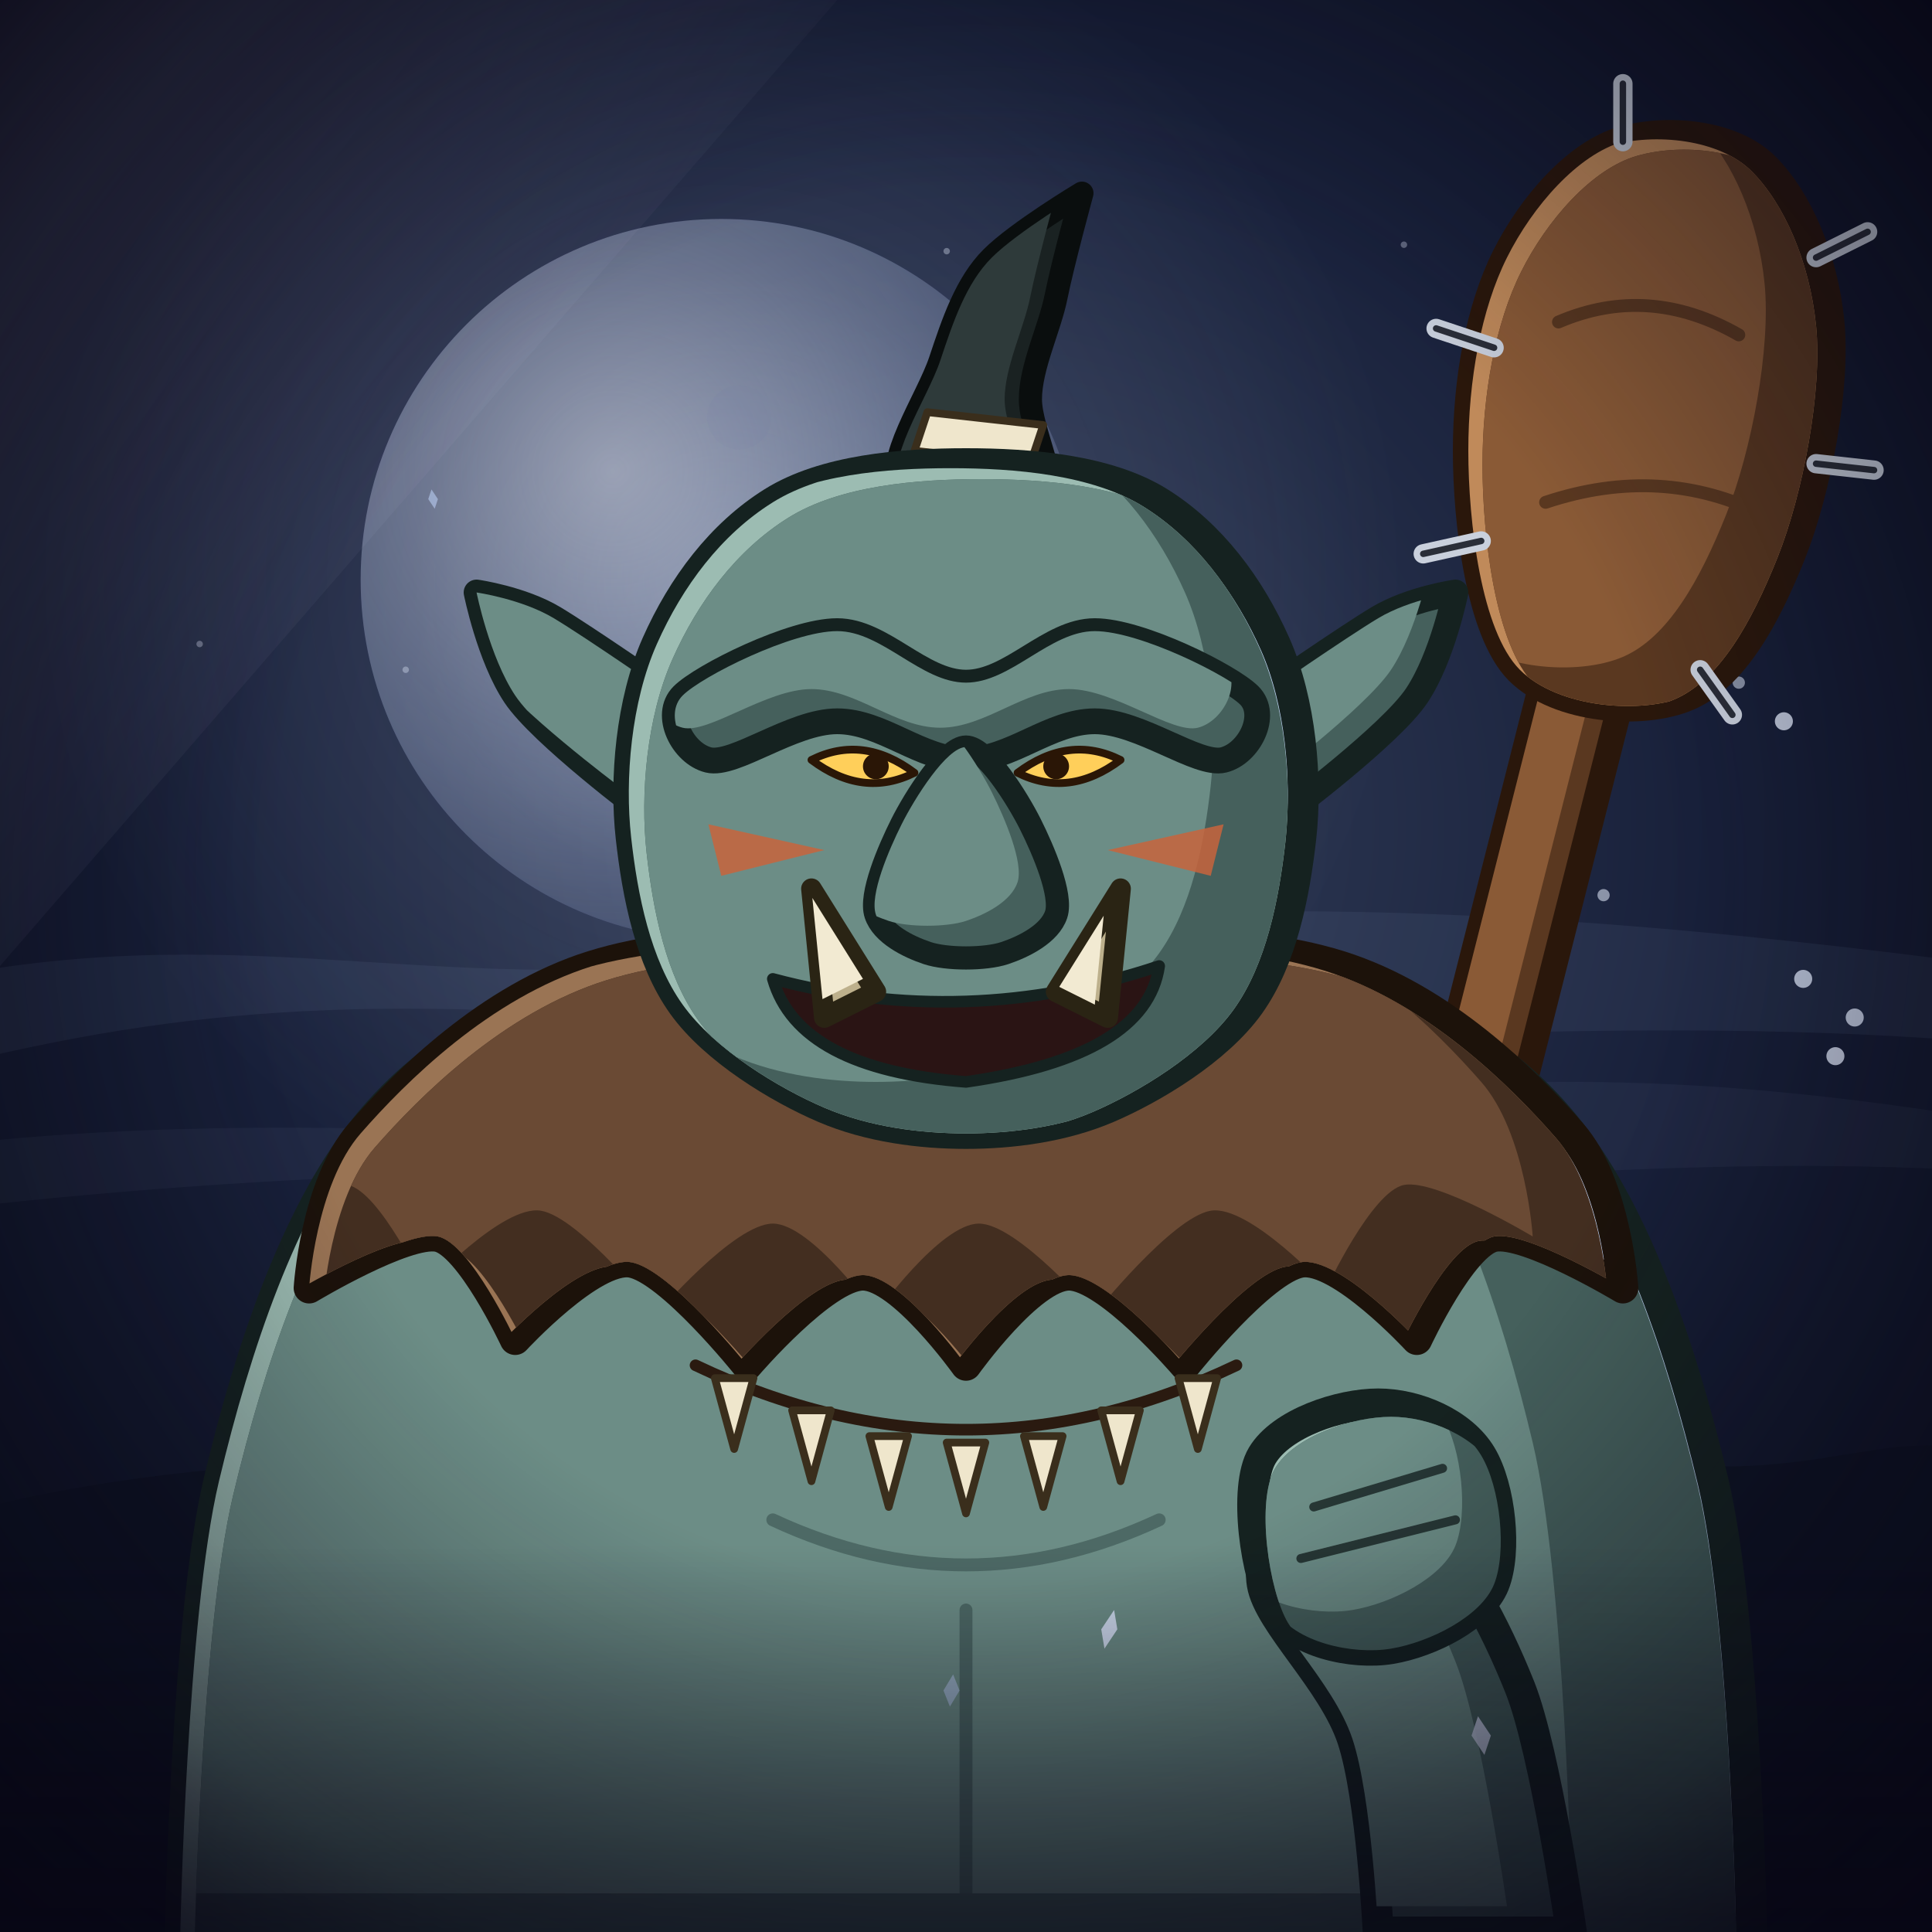
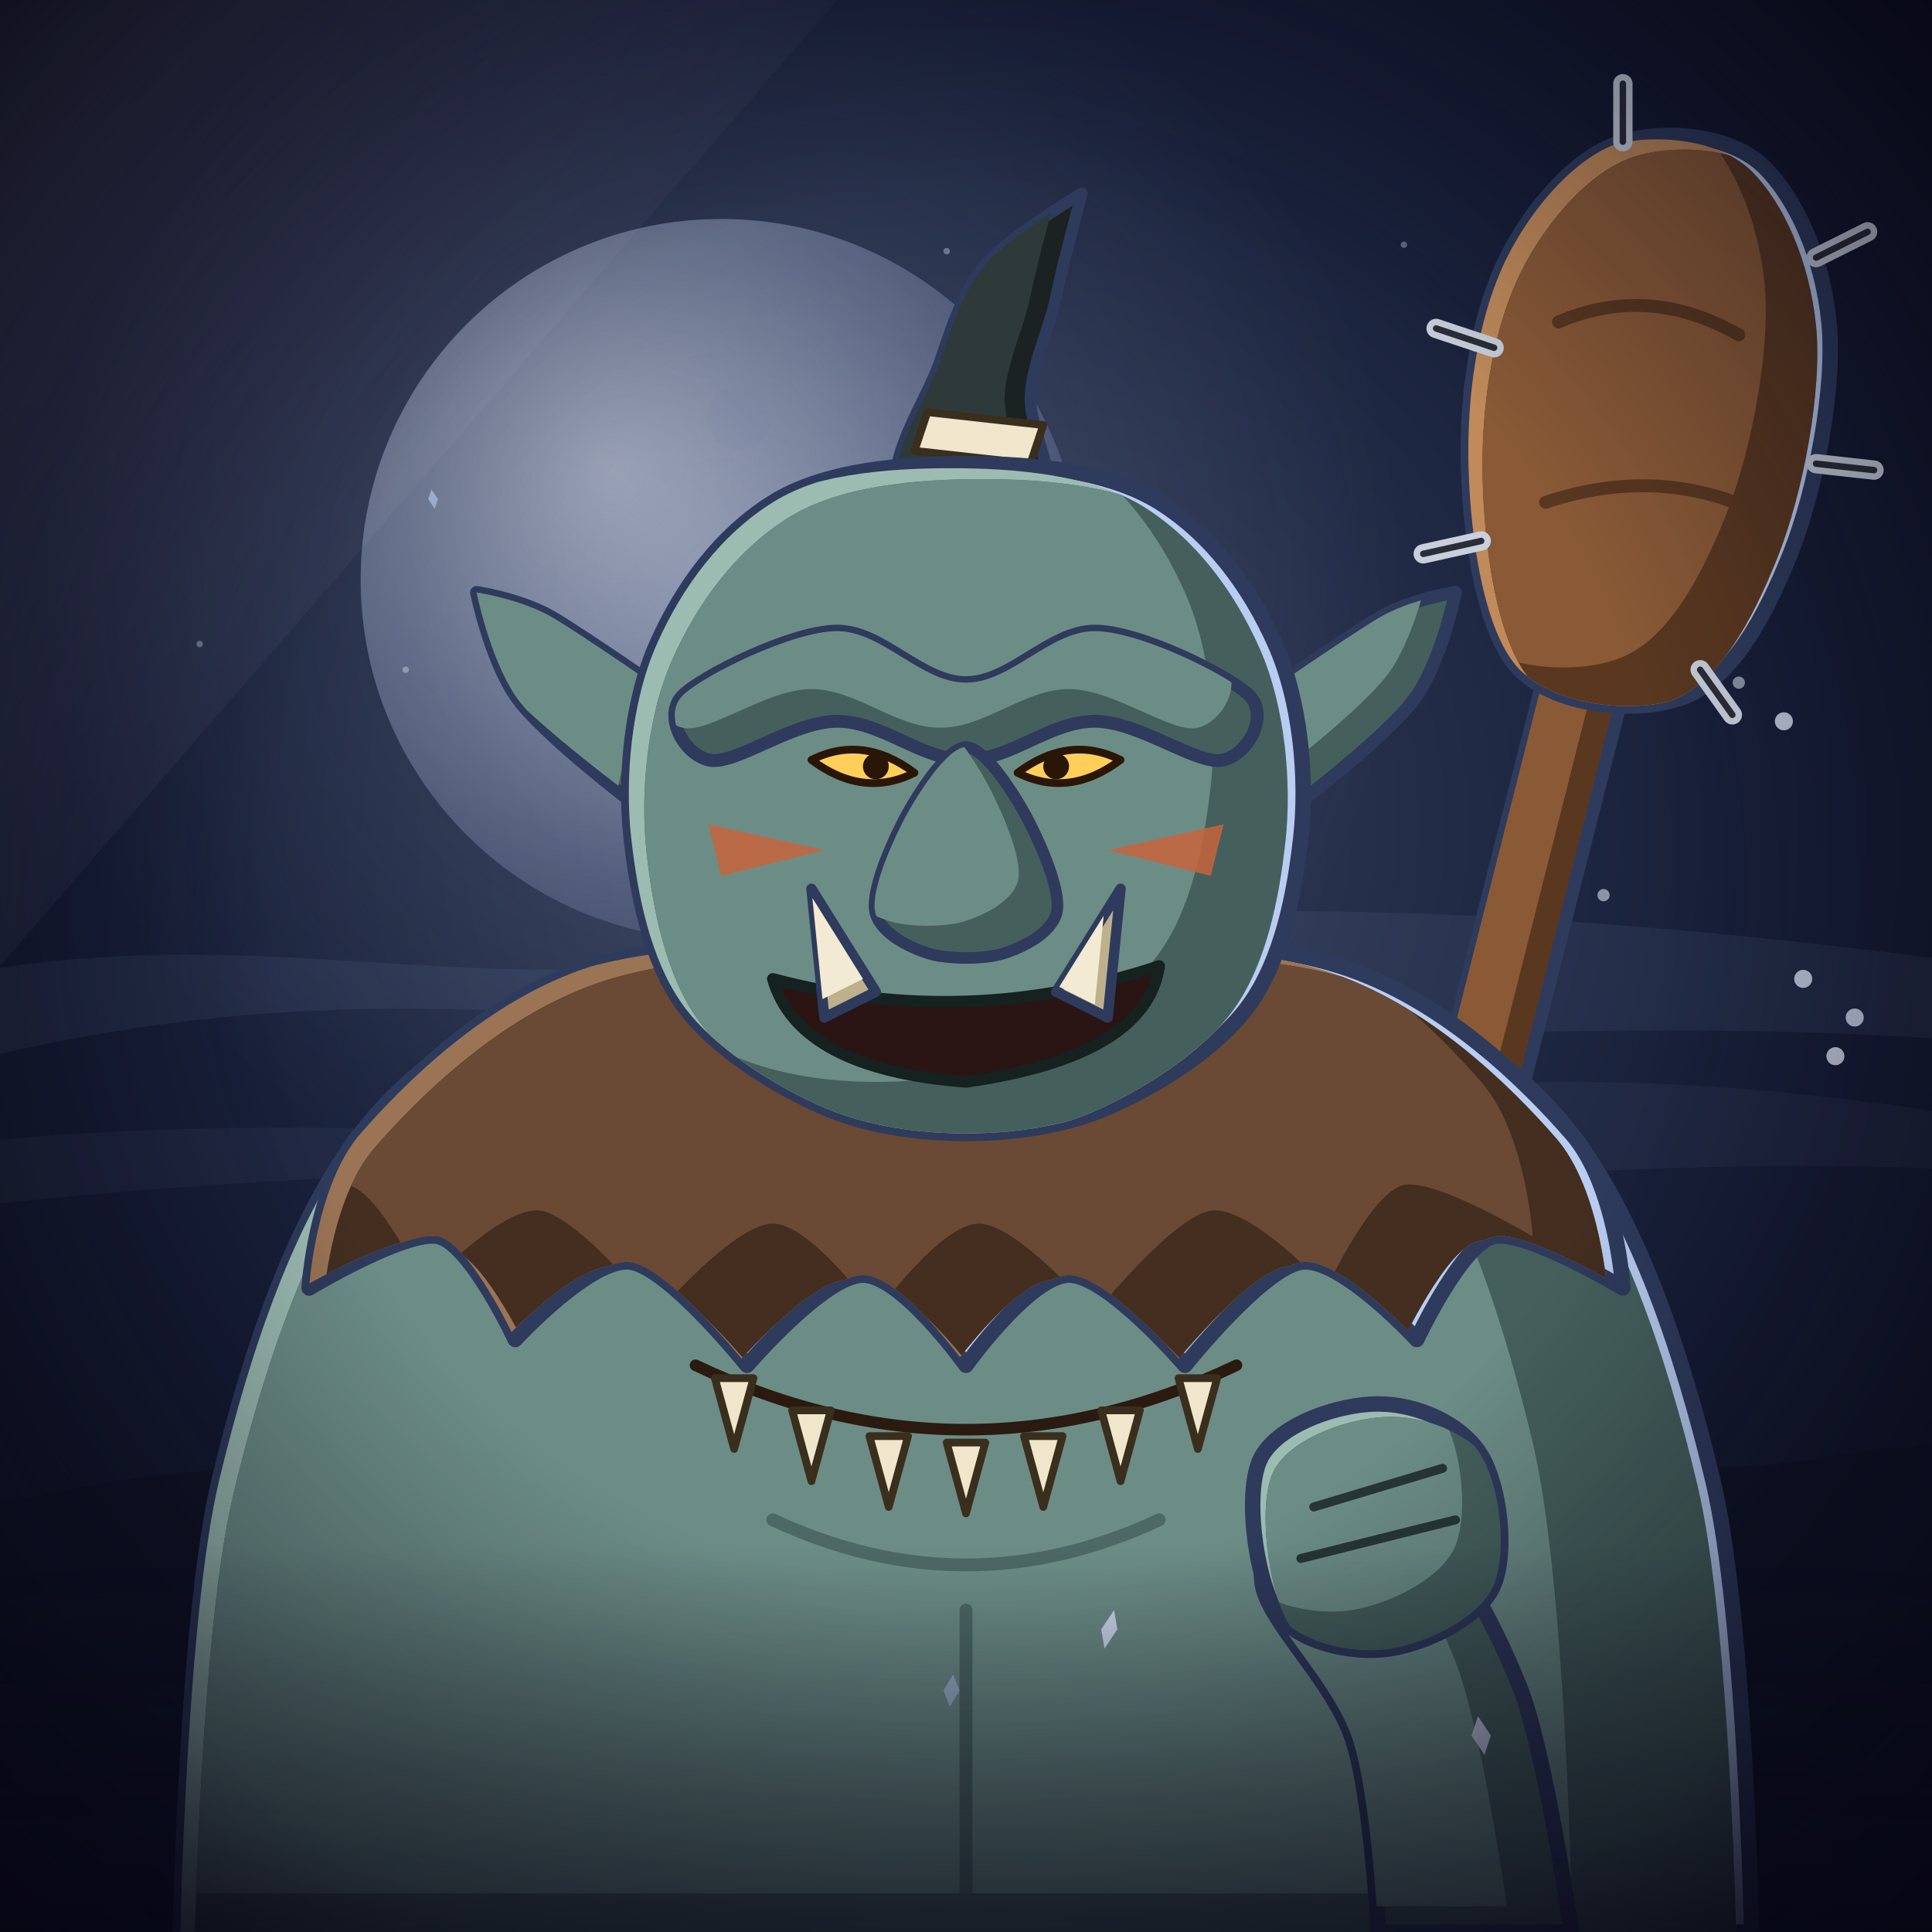
<svg xmlns="http://www.w3.org/2000/svg" viewBox="0 0 300 300">
  <defs>
    <radialGradient id="n_troll-bg" cy="0.427" r="0.767">
      <stop offset="0" stop-color="#34405c" />
      <stop offset="0.5" stop-color="#18203a" />
      <stop offset="1" stop-color="#080a16" />
    </radialGradient>
    <radialGradient id="n_troll-halo">
      <stop offset="0" stop-color="#c9d6f0" stop-opacity="0.32" />
      <stop offset="0.45" stop-color="#c9d6f0" stop-opacity="0.1" />
      <stop offset="1" stop-color="#c9d6f0" stop-opacity="0" />
    </radialGradient>
    <radialGradient id="n_troll-moon" cx="0.35" cy="0.35" r="0.65">
      <stop offset="0" stop-color="#eef2ff" stop-opacity="0.5" />
      <stop offset="0.7" stop-color="#b8c6e6" stop-opacity="0.32" />
      <stop offset="1" stop-color="#8796bd" stop-opacity="0.26" />
    </radialGradient>
    <path id="n_troll-0" d="M206 238L218 242L256 92L244 88Z" />
    <clipPath id="n_troll-0a">
      <use href="#n_troll-0" />
    </clipPath>
    <path id="n_troll-1" d="M236 104C230 98 228 81 228 70S230 48 234 40S245 24 252 22S269 21 274 26S283 40 284 50S282 76 278 86S269 105 262 108S242 110 236 104Z" />
    <clipPath id="n_troll-1b">
      <use href="#n_troll-1" transform="translate(-2 0.6)" />
    </clipPath>
    <clipPath id="n_troll-1c">
      <use href="#n_troll-1" transform="translate(2.2 2.2)" />
    </clipPath>
    <clipPath id="n_troll-1a">
      <use href="#n_troll-1" />
    </clipPath>
    <path id="n_troll-2" d="M150 140S188 144 204 150S234 163 244 176S261 209 266 230S272 300 272 300L28 300S29 251 34 230S46 189 56 176S80 156 96 150S150 140 150 140Z" />
    <clipPath id="n_troll-2b">
      <use href="#n_troll-2" transform="translate(-2.4 0.7)" />
    </clipPath>
    <clipPath id="n_troll-2c">
      <use href="#n_troll-2" transform="translate(2.2 2.2)" />
    </clipPath>
    <clipPath id="n_troll-2a">
      <use href="#n_troll-2" />
    </clipPath>
    <path id="n_troll-3" d="M56 176C63 168 76 155 92 150S131 146 150 146S192 145 208 150S237 168 244 176S252 200 252 200C252 200 237 191 232 192S220 208 220 208C220 208 208 195 202 196S184 212 184 212C184 212 172 198 166 198S150 212 150 212C150 212 140 198 134 198S116 212 116 212C116 212 104 197 98 196S80 208 80 208C80 208 73 193 68 192S48 200 48 200C48 200 49 184 56 176Z" />
    <clipPath id="n_troll-3b">
      <use href="#n_troll-3" transform="translate(-2.4 0.7)" />
    </clipPath>
    <clipPath id="n_troll-3c">
      <use href="#n_troll-3" transform="translate(2.2 2.2)" />
    </clipPath>
    <clipPath id="n_troll-3a">
      <use href="#n_troll-3" />
    </clipPath>
    <path id="n_troll-4" d="M244 300S240 272 236 262S227 243 222 238S208 231 204 232S195 240 196 246S207 261 210 270S214 300 214 300L244 300Z" />
    <clipPath id="n_troll-4a">
      <use href="#n_troll-4" />
    </clipPath>
    <path id="n_troll-5" d="M196 226C199 221 208 218 214 218S227 221 230 226S234 241 232 246S222 255 216 256S201 255 198 250S193 231 196 226Z" />
    <clipPath id="n_troll-5c">
      <use href="#n_troll-5" transform="translate(2 2)" />
    </clipPath>
    <clipPath id="n_troll-5a">
      <use href="#n_troll-5" />
    </clipPath>
    <path id="n_troll-6" d="M104 108S91 99 86 96S74 92 74 92C74 92 76 102 80 108S100 126 100 126L104 108ZM196 108S209 99 214 96S226 92 226 92C226 92 224 102 220 108S200 126 200 126L196 108Z" />
    <clipPath id="n_troll-6a">
      <use href="#n_troll-6" />
    </clipPath>
    <path id="n_troll-7" d="M140 76C137 72 144 62 146 56S150 44 154 40S168 30 168 30C168 30 165 41 164 46S160 57 160 62S165 76 162 78S143 80 140 76Z" />
    <clipPath id="n_troll-7a">
      <use href="#n_troll-7" />
    </clipPath>
    <path id="n_troll-8" d="M150 72C160 72 172 73 180 78S194 91 198 100S203 121 202 130S199 149 194 156S179 169 172 172S157 176 150 176S135 175 128 172S111 163 106 156S99 139 98 130S98 109 102 100S112 83 120 78S140 72 150 72Z" />
    <clipPath id="n_troll-8b">
      <use href="#n_troll-8" transform="translate(-2.4 0.7)" />
    </clipPath>
    <clipPath id="n_troll-8c">
      <use href="#n_troll-8" transform="translate(2.4 2.4)" />
    </clipPath>
    <clipPath id="n_troll-8a">
      <use href="#n_troll-8" />
    </clipPath>
    <path id="n_troll-9" d="M106 108C109 105 123 98 130 98S143 106 150 106S163 98 170 98S191 105 194 108S194 117 190 118S177 112 170 112S157 118 150 118S137 112 130 112S114 119 110 118S103 111 106 108Z" />
    <clipPath id="n_troll-9a">
      <use href="#n_troll-9" />
    </clipPath>
    <path id="n_troll-10" d="M150 116C153 116 158 124 160 128S165 139 164 142S159 147 156 148S147 149 144 148S137 145 136 142S138 132 140 128S147 116 150 116Z" />
    <clipPath id="n_troll-10a">
      <use href="#n_troll-10" />
    </clipPath>
    <path id="n_troll-11" d="M128 158L126 138 136 154ZM172 158L174 138 164 154Z" />
    <clipPath id="n_troll-11a">
      <use href="#n_troll-11" />
    </clipPath>
    <linearGradient id="n_troll-wash" x2="0.7" y2="0.6">
      <stop offset="0" stop-color="#e8ddff" stop-opacity="0.16" />
      <stop offset="1" stop-color="#e8ddff" stop-opacity="0" />
    </linearGradient>
    <radialGradient id="n_troll-vig" cy="0.46" r="0.717">
      <stop offset="0.5" stop-color="#070614" stop-opacity="0" />
      <stop offset="0.82" stop-color="#070614" stop-opacity="0.45" />
      <stop offset="1" stop-color="#070614" stop-opacity="0.9" />
    </radialGradient>
    <linearGradient id="n_troll-fade" x2="0" y2="1">
      <stop offset="0" stop-color="#070614" stop-opacity="0" />
      <stop offset="1" stop-color="#070614" stop-opacity="0.6" />
    </linearGradient>
  </defs>
  <rect width="300" height="300" fill="url(#n_troll-bg)" />
  <circle cx="112" cy="90" r="106.4" fill="url(#n_troll-halo)" />
  <circle cx="112" cy="90" r="56" fill="url(#n_troll-moon)" />
  <circle cx="128.8" cy="101.2" r="10.1" fill="#6f7ea6" opacity=".14" />
  <circle cx="92.4" cy="109.6" r="6.2" fill="#6f7ea6" opacity=".12" />
  <circle cx="114.8" cy="64.8" r="5" fill="#6f7ea6" opacity=".1" />
  <path d="M149 156h0M31 100h0M95 167h0M147 39h0M218 38h0M63 104h0M277 73h0" stroke="#e6eeff" stroke-width="1" stroke-linecap="round" opacity="0.35" />
  <path d="M281 42h0M270 106h0M206 169h0M75 165h0M150 133h0M249 139h0M158 163h0" stroke="#e6eeff" stroke-width="1.9" stroke-linecap="round" opacity="0.55" />
  <path d="M285 164h0M277 112h0M280 152h0M288 158h0" stroke="#e6eeff" stroke-width="2.8" stroke-linecap="round" opacity="0.8" />
  <path d="M-10 152C40 142 70 156 120 148S220 138 310 150V162C240 156 180 166 120 160S30 156 -10 166Z" fill="#9fb0d4" opacity=".08" />
  <path d="M-10 178C60 170 110 182 170 174S260 166 310 174V182C250 178 200 188 150 184S40 182 -10 188Z" fill="#9fb0d4" opacity=".06" />
  <path d="M-10 236C40 222 80 230 120 220S200 214 240 224S290 220 310 226V310H-10Z" fill="#0d1222" opacity=".85" />
  <g stroke-linejoin="round" stroke-linecap="round">
-     <use href="#n_troll-0" fill="#5a3820" stroke="#2a170b" stroke-width="4" />
+     <use href="#n_troll-0" fill="#5a3820" stroke="#2e3b5c" stroke-width="2" />
    <g clip-path="url(#n_troll-0a)">
      <use href="#n_troll-0" fill="#8a5a36" transform="translate(-5 0)" />
    </g>
-     <use href="#n_troll-1" fill="#b9cdf2" stroke="#2a170b" stroke-width="4.8" />
+     <use href="#n_troll-1" fill="#b9cdf2" stroke="#2e3b5c" stroke-width="2.4" />
    <g clip-path="url(#n_troll-1b)">
      <use href="#n_troll-1" fill="#c08a5a" />
      <g clip-path="url(#n_troll-1c)">
        <use href="#n_troll-1" fill="#5a3820" />
        <g clip-path="url(#n_troll-1a)">
          <use href="#n_troll-1" fill="#8a5a36" transform="translate(-10 -6)" />
        </g>
      </g>
    </g>
    <path d="M242 50Q256 44 270 52M240 78Q258 72 274 80" fill="none" stroke="#5a3820" stroke-width="2" />
    <path d="M232 54l-9 -3M230 84l-9 2M252 22l0 -9M282 40l8 -4M282 72l9 1M264 104l5 7" fill="none" stroke="#c9d0dc" stroke-width="3" />
    <path d="M232 54l-9 -3M230 84l-9 2M252 22l0 -9M282 40l8 -4M282 72l9 1M264 104l5 7" fill="none" stroke="#2a2e38" stroke-width="1" />
-     <use href="#n_troll-2" fill="#b9cdf2" stroke="#152220" stroke-width="4.8" />
+     <use href="#n_troll-2" fill="#b9cdf2" stroke="#2e3b5c" stroke-width="2.4" />
    <g clip-path="url(#n_troll-2b)">
      <use href="#n_troll-2" fill="#9cbcb2" />
      <g clip-path="url(#n_troll-2c)">
        <use href="#n_troll-2" fill="#45605c" />
        <g clip-path="url(#n_troll-2a)">
          <use href="#n_troll-2" fill="#6c8d86" transform="translate(-28 -6)" />
        </g>
      </g>
    </g>
    <path d="M120 236Q150 250 180 236M150 250V300" fill="none" stroke="#45605c" stroke-width="2" opacity="0.8" />
-     <use href="#n_troll-3" fill="#b9cdf2" stroke="#1c120a" stroke-width="4.8" />
+     <use href="#n_troll-3" fill="#b9cdf2" stroke="#2e3b5c" stroke-width="2.4" />
    <g clip-path="url(#n_troll-3b)">
      <use href="#n_troll-3" fill="#9a7454" />
      <g clip-path="url(#n_troll-3c)">
        <use href="#n_troll-3" fill="#432e20" />
        <g clip-path="url(#n_troll-3a)">
          <use href="#n_troll-3" fill="#6a4a34" transform="translate(-14 -8)" />
        </g>
      </g>
    </g>
    <path d="M108 212Q150 232 192 212" fill="none" stroke="#2a1a10" stroke-width="1.8" />
    <path d="M111 214L114 225L117 214ZM123 219L126 230L129 219ZM135 223L138 234L141 223ZM147 224L150 235L153 224ZM159 223L162 234L165 223ZM171 219L174 230L177 219ZM183 214L186 225L189 214Z" fill="#efe6cc" stroke="#3a2e1c" stroke-width="1.2" />
-     <use href="#n_troll-4" fill="#45605c" stroke="#152220" stroke-width="4.8" />
+     <use href="#n_troll-4" fill="#45605c" stroke="#2e3b5c" stroke-width="2.4" />
    <g clip-path="url(#n_troll-4a)">
      <use href="#n_troll-4" fill="#6c8d86" transform="translate(-10 -4)" />
    </g>
-     <use href="#n_troll-5" fill="#9cbcb2" stroke="#152220" stroke-width="4.8" />
+     <use href="#n_troll-5" fill="#9cbcb2" stroke="#2e3b5c" stroke-width="2.4" />
    <g clip-path="url(#n_troll-5c)">
      <use href="#n_troll-5" fill="#45605c" />
      <g clip-path="url(#n_troll-5a)">
        <use href="#n_troll-5" fill="#6c8d86" transform="translate(-6 -6)" />
      </g>
    </g>
    <path d="M204 234L224 228M202 242L226 236" fill="none" stroke="#152220" stroke-width="1.4" opacity="0.8" />
-     <use href="#n_troll-6" fill="#45605c" stroke="#152220" stroke-width="4" />
+     <use href="#n_troll-6" fill="#45605c" stroke="#2e3b5c" stroke-width="2" />
    <g clip-path="url(#n_troll-6a)">
      <use href="#n_troll-6" fill="#6c8d86" transform="translate(-4 -4)" />
    </g>
-     <use href="#n_troll-7" fill="#1a2222" stroke="#0a0e0e" stroke-width="3.6" />
+     <use href="#n_troll-7" fill="#1a2222" stroke="#2e3b5c" stroke-width="1.8" />
    <g clip-path="url(#n_troll-7a)">
      <use href="#n_troll-7" fill="#2e3a3a" transform="translate(-4 0)" />
    </g>
    <path d="M144 64L162 66 160 72 142 70Z" fill="#efe6cc" stroke="#3a2e1c" stroke-width="1.2" />
-     <use href="#n_troll-8" fill="#b9cdf2" stroke="#152220" stroke-width="4.8" />
+     <use href="#n_troll-8" fill="#b9cdf2" stroke="#2e3b5c" stroke-width="2.4" />
    <g clip-path="url(#n_troll-8b)">
      <use href="#n_troll-8" fill="#9cbcb2" />
      <g clip-path="url(#n_troll-8c)">
        <use href="#n_troll-8" fill="#45605c" />
        <g clip-path="url(#n_troll-8a)">
          <use href="#n_troll-8" fill="#6c8d86" transform="translate(-14 -8)" />
        </g>
      </g>
    </g>
    <path d="M110 128L128 132 112 136ZM190 128L172 132 188 136Z" fill="#c8643c" opacity=".85" />
-     <use href="#n_troll-9" fill="#45605c" stroke="#152220" stroke-width="4" />
+     <use href="#n_troll-9" fill="#45605c" stroke="#2e3b5c" stroke-width="2" />
    <g clip-path="url(#n_troll-9a)">
      <use href="#n_troll-9" fill="#6c8d86" transform="translate(-4 -5)" />
    </g>
    <path d="M126 118Q134 114 142 120Q134 124 126 118ZM174 118Q166 114 158 120Q166 124 174 118Z" fill="#ffcf5a" stroke="#2a1606" stroke-width="1.2" />
    <circle cx="136" cy="119" r="2" fill="#2a1606" />
    <circle cx="164" cy="119" r="2" fill="#2a1606" />
-     <use href="#n_troll-10" fill="#45605c" stroke="#152220" stroke-width="3.6" />
+     <use href="#n_troll-10" fill="#45605c" stroke="#2e3b5c" stroke-width="1.8" />
    <g clip-path="url(#n_troll-10a)">
      <use href="#n_troll-10" fill="#6c8d86" transform="translate(-6 -5)" />
    </g>
    <path d="M120 152Q150 160 180 150Q178 164 150 168Q124 166 120 152Z" fill="#2a1414" stroke="#152220" stroke-width="1.8" />
-     <use href="#n_troll-11" fill="#bdb08c" stroke="#2a2414" stroke-width="3.2" />
+     <use href="#n_troll-11" fill="#bdb08c" stroke="#2e3b5c" stroke-width="1.6" />
    <g clip-path="url(#n_troll-11a)">
      <use href="#n_troll-11" fill="#f2ead2" transform="translate(-2 -2)" />
    </g>
  </g>
  <path d="M173 250l0.5 3 -2 3 -0.5 -3zM229.5 266.5l2 3 -1 3 -2 -3z" fill="#dfe8ff" opacity="0.85" />
  <path d="M148 260l1 2.5 -1.5 2.5 -1 -2.5zM67 76l1 1.5 -0.5 1.5 -1 -1.5z" fill="#b9cdf2" opacity="0.6" />
  <path d="M0 0H130L0 150Z" fill="url(#n_troll-wash)" />
  <rect width="300" height="300" fill="url(#n_troll-vig)" />
  <rect y="240" width="300" height="60" fill="url(#n_troll-fade)" />
</svg>
